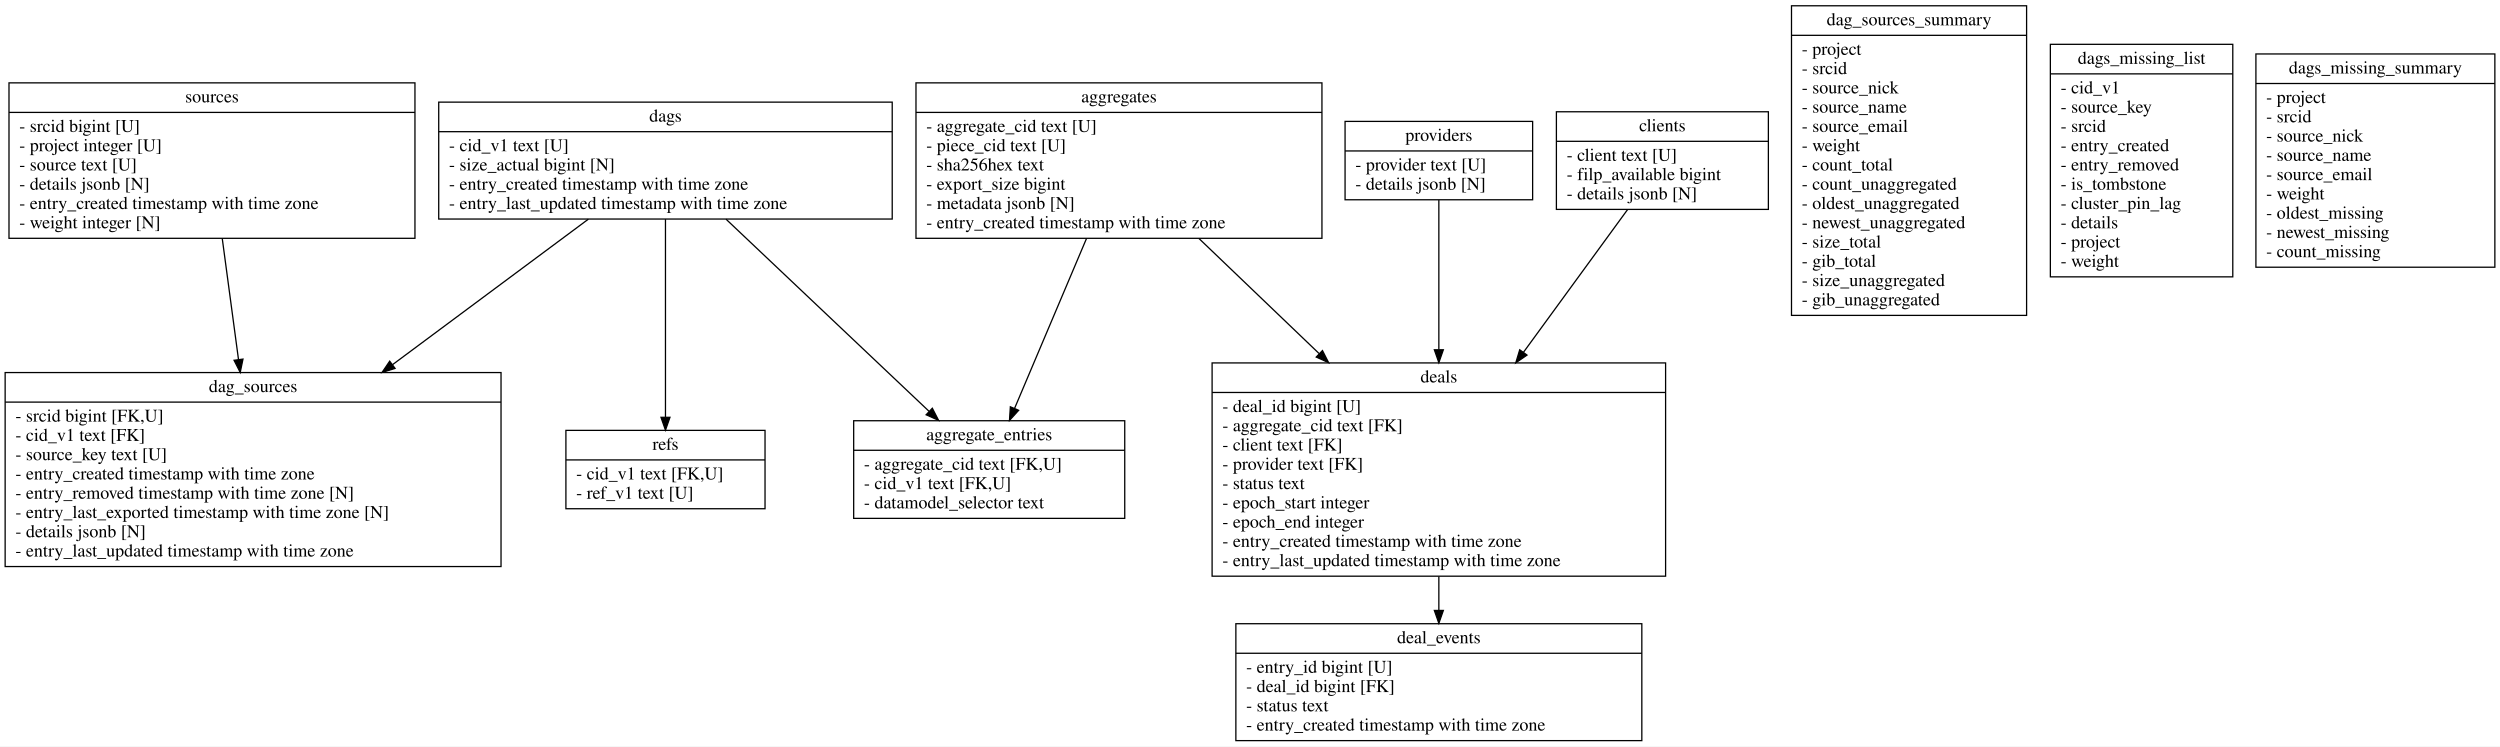
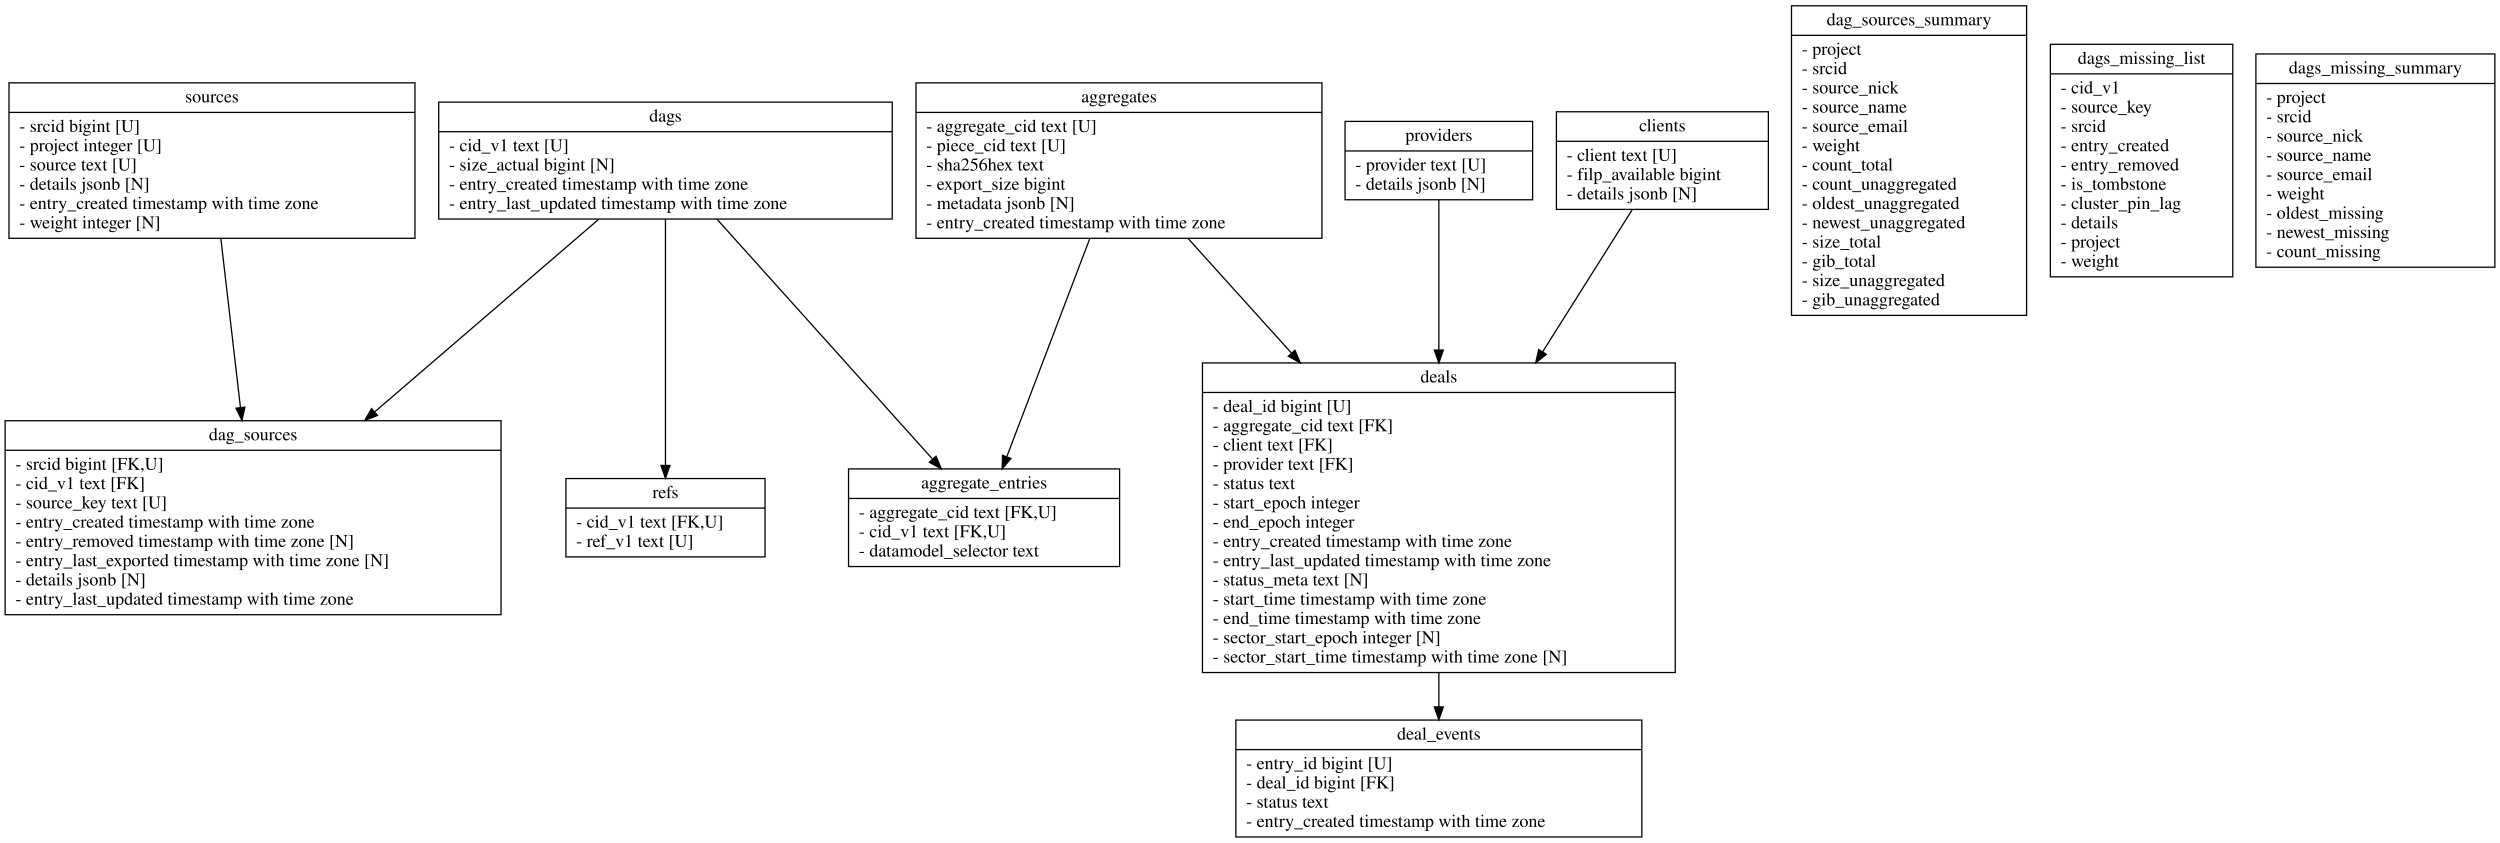
- <svg xmlns="http://www.w3.org/2000/svg" width="1946pt" height="581pt" viewBox="0.00 0.00 1946.00 581.00">
-   <g id="graph0" class="graph" transform="scale(1 1) rotate(0) translate(4 577)">
-     <polygon fill="white" stroke="transparent" points="-4,4 -4,-577 1942,-577 1942,4 -4,4" />
+ <svg xmlns="http://www.w3.org/2000/svg" width="1946pt" height="656pt" viewBox="0.00 0.00 1946.00 656.00">
+   <g id="graph0" class="graph" transform="scale(1 1) rotate(0) translate(4 652)">
+     <polygon fill="white" stroke="transparent" points="-4,4 -4,-652 1942,-652 1942,4 -4,4" />
    <g id="node1" class="node">
-       <polygon fill="white" stroke="black" points="709,-391.5 709,-512.5 1025,-512.5 1025,-391.5 709,-391.5" />
-       <text text-anchor="middle" x="867" y="-497.3" font-family="Times,serif" font-size="14.00">aggregates</text>
-       <polyline fill="none" stroke="black" points="709,-489.5 1025,-489.5 " />
-       <text text-anchor="start" x="717" y="-474.3" font-family="Times,serif" font-size="14.00">- aggregate_cid text [U]</text>
-       <text text-anchor="start" x="717" y="-459.3" font-family="Times,serif" font-size="14.00">- piece_cid text [U]</text>
-       <text text-anchor="start" x="717" y="-444.3" font-family="Times,serif" font-size="14.00">- sha256hex text</text>
-       <text text-anchor="start" x="717" y="-429.3" font-family="Times,serif" font-size="14.00">- export_size bigint</text>
-       <text text-anchor="start" x="717" y="-414.3" font-family="Times,serif" font-size="14.00">- metadata jsonb [N]</text>
-       <text text-anchor="start" x="717" y="-399.3" font-family="Times,serif" font-size="14.00">- entry_created timestamp with time zone</text>
+       <polygon fill="white" stroke="black" points="709,-466.5 709,-587.5 1025,-587.5 1025,-466.5 709,-466.5" />
+       <text text-anchor="middle" x="867" y="-572.3" font-family="Times,serif" font-size="14.00">aggregates</text>
+       <polyline fill="none" stroke="black" points="709,-564.5 1025,-564.5 " />
+       <text text-anchor="start" x="717" y="-549.3" font-family="Times,serif" font-size="14.00">- aggregate_cid text [U]</text>
+       <text text-anchor="start" x="717" y="-534.3" font-family="Times,serif" font-size="14.00">- piece_cid text [U]</text>
+       <text text-anchor="start" x="717" y="-519.3" font-family="Times,serif" font-size="14.00">- sha256hex text</text>
+       <text text-anchor="start" x="717" y="-504.3" font-family="Times,serif" font-size="14.00">- export_size bigint</text>
+       <text text-anchor="start" x="717" y="-489.3" font-family="Times,serif" font-size="14.00">- metadata jsonb [N]</text>
+       <text text-anchor="start" x="717" y="-474.3" font-family="Times,serif" font-size="14.00">- entry_created timestamp with time zone</text>
    </g>
    <g id="node7" class="node">
-       <polygon fill="white" stroke="black" points="660.5,-173.5 660.5,-249.5 871.5,-249.5 871.5,-173.5 660.5,-173.5" />
-       <text text-anchor="middle" x="766" y="-234.3" font-family="Times,serif" font-size="14.00">aggregate_entries</text>
-       <polyline fill="none" stroke="black" points="660.5,-226.5 871.5,-226.5 " />
-       <text text-anchor="start" x="668.5" y="-211.3" font-family="Times,serif" font-size="14.00">- aggregate_cid text [FK,U]</text>
-       <text text-anchor="start" x="668.5" y="-196.3" font-family="Times,serif" font-size="14.00">- cid_v1 text [FK,U]</text>
-       <text text-anchor="start" x="668.5" y="-181.3" font-family="Times,serif" font-size="14.00">- datamodel_selector text</text>
+       <polygon fill="white" stroke="black" points="656.5,-211 656.5,-287 867.5,-287 867.5,-211 656.5,-211" />
+       <text text-anchor="middle" x="762" y="-271.8" font-family="Times,serif" font-size="14.00">aggregate_entries</text>
+       <polyline fill="none" stroke="black" points="656.5,-264 867.5,-264 " />
+       <text text-anchor="start" x="664.5" y="-248.8" font-family="Times,serif" font-size="14.00">- aggregate_cid text [FK,U]</text>
+       <text text-anchor="start" x="664.5" y="-233.8" font-family="Times,serif" font-size="14.00">- cid_v1 text [FK,U]</text>
+       <text text-anchor="start" x="664.5" y="-218.8" font-family="Times,serif" font-size="14.00">- datamodel_selector text</text>
    </g>
    <g id="edge1" class="edge">
-       <path fill="none" stroke="black" d="M841.77,-391.43C824.43,-350.48 801.73,-296.86 785.71,-259.04" />
-       <polygon fill="black" stroke="black" points="788.91,-257.62 781.79,-249.78 782.46,-260.35 788.91,-257.62" />
+       <path fill="none" stroke="black" d="M844.35,-466.45C824.98,-415.56 797.51,-343.35 779.72,-296.59" />
+       <polygon fill="black" stroke="black" points="782.91,-295.11 776.08,-287.01 776.37,-297.6 782.91,-295.11" />
    </g>
    <g id="node9" class="node">
-       <polygon fill="white" stroke="black" points="939.5,-128.5 939.5,-294.5 1292.5,-294.5 1292.5,-128.5 939.5,-128.5" />
-       <text text-anchor="middle" x="1116" y="-279.3" font-family="Times,serif" font-size="14.00">deals</text>
-       <polyline fill="none" stroke="black" points="939.5,-271.5 1292.5,-271.5 " />
-       <text text-anchor="start" x="947.5" y="-256.3" font-family="Times,serif" font-size="14.00">- deal_id bigint [U]</text>
-       <text text-anchor="start" x="947.5" y="-241.3" font-family="Times,serif" font-size="14.00">- aggregate_cid text [FK]</text>
-       <text text-anchor="start" x="947.5" y="-226.3" font-family="Times,serif" font-size="14.00">- client text [FK]</text>
-       <text text-anchor="start" x="947.5" y="-211.3" font-family="Times,serif" font-size="14.00">- provider text [FK]</text>
-       <text text-anchor="start" x="947.5" y="-196.3" font-family="Times,serif" font-size="14.00">- status text</text>
-       <text text-anchor="start" x="947.5" y="-181.3" font-family="Times,serif" font-size="14.00">- epoch_start integer</text>
-       <text text-anchor="start" x="947.5" y="-166.3" font-family="Times,serif" font-size="14.00">- epoch_end integer</text>
-       <text text-anchor="start" x="947.5" y="-151.3" font-family="Times,serif" font-size="14.00">- entry_created timestamp with time zone</text>
-       <text text-anchor="start" x="947.5" y="-136.3" font-family="Times,serif" font-size="14.00">- entry_last_updated timestamp with time zone</text>
+       <polygon fill="white" stroke="black" points="932,-128.5 932,-369.5 1300,-369.5 1300,-128.5 932,-128.5" />
+       <text text-anchor="middle" x="1116" y="-354.3" font-family="Times,serif" font-size="14.00">deals</text>
+       <polyline fill="none" stroke="black" points="932,-346.5 1300,-346.5 " />
+       <text text-anchor="start" x="940" y="-331.3" font-family="Times,serif" font-size="14.00">- deal_id bigint [U]</text>
+       <text text-anchor="start" x="940" y="-316.3" font-family="Times,serif" font-size="14.00">- aggregate_cid text [FK]</text>
+       <text text-anchor="start" x="940" y="-301.3" font-family="Times,serif" font-size="14.00">- client text [FK]</text>
+       <text text-anchor="start" x="940" y="-286.3" font-family="Times,serif" font-size="14.00">- provider text [FK]</text>
+       <text text-anchor="start" x="940" y="-271.3" font-family="Times,serif" font-size="14.00">- status text</text>
+       <text text-anchor="start" x="940" y="-256.3" font-family="Times,serif" font-size="14.00">- start_epoch integer</text>
+       <text text-anchor="start" x="940" y="-241.3" font-family="Times,serif" font-size="14.00">- end_epoch integer</text>
+       <text text-anchor="start" x="940" y="-226.3" font-family="Times,serif" font-size="14.00">- entry_created timestamp with time zone</text>
+       <text text-anchor="start" x="940" y="-211.3" font-family="Times,serif" font-size="14.00">- entry_last_updated timestamp with time zone</text>
+       <text text-anchor="start" x="940" y="-196.3" font-family="Times,serif" font-size="14.00">- status_meta text [N]</text>
+       <text text-anchor="start" x="940" y="-181.3" font-family="Times,serif" font-size="14.00">- start_time timestamp with time zone</text>
+       <text text-anchor="start" x="940" y="-166.3" font-family="Times,serif" font-size="14.00">- end_time timestamp with time zone</text>
+       <text text-anchor="start" x="940" y="-151.3" font-family="Times,serif" font-size="14.00">- sector_start_epoch integer [N]</text>
+       <text text-anchor="start" x="940" y="-136.3" font-family="Times,serif" font-size="14.00">- sector_start_time timestamp with time zone [N]</text>
    </g>
    <g id="edge2" class="edge">
-       <path fill="none" stroke="black" d="M929.19,-391.43C957.46,-364.35 991.51,-331.74 1022.75,-301.82" />
-       <polygon fill="black" stroke="black" points="1025.4,-304.12 1030.2,-294.68 1020.56,-299.07 1025.4,-304.12" />
+       <path fill="none" stroke="black" d="M920.72,-466.45C944.41,-440.19 973.23,-408.25 1001.36,-377.07" />
+       <polygon fill="black" stroke="black" points="1004.01,-379.35 1008.11,-369.58 998.82,-374.67 1004.01,-379.35" />
    </g>
    <g id="node2" class="node">
-       <polygon fill="white" stroke="black" points="1207.5,-414 1207.5,-490 1372.5,-490 1372.5,-414 1207.5,-414" />
-       <text text-anchor="middle" x="1290" y="-474.8" font-family="Times,serif" font-size="14.00">clients</text>
-       <polyline fill="none" stroke="black" points="1207.5,-467 1372.5,-467 " />
-       <text text-anchor="start" x="1215.5" y="-451.8" font-family="Times,serif" font-size="14.00">- client text [U]</text>
-       <text text-anchor="start" x="1215.5" y="-436.8" font-family="Times,serif" font-size="14.00">- filp_available bigint</text>
-       <text text-anchor="start" x="1215.5" y="-421.8" font-family="Times,serif" font-size="14.00">- details jsonb [N]</text>
+       <polygon fill="white" stroke="black" points="1207.5,-489 1207.5,-565 1372.5,-565 1372.5,-489 1207.5,-489" />
+       <text text-anchor="middle" x="1290" y="-549.8" font-family="Times,serif" font-size="14.00">clients</text>
+       <polyline fill="none" stroke="black" points="1207.5,-542 1372.5,-542 " />
+       <text text-anchor="start" x="1215.5" y="-526.8" font-family="Times,serif" font-size="14.00">- client text [U]</text>
+       <text text-anchor="start" x="1215.5" y="-511.8" font-family="Times,serif" font-size="14.00">- filp_available bigint</text>
+       <text text-anchor="start" x="1215.5" y="-496.8" font-family="Times,serif" font-size="14.00">- details jsonb [N]</text>
    </g>
    <g id="edge3" class="edge">
-       <path fill="none" stroke="black" d="M1263,-414C1241.35,-384.31 1210.02,-341.37 1181.85,-302.76" />
-       <polygon fill="black" stroke="black" points="1184.61,-300.6 1175.89,-294.59 1178.95,-304.73 1184.61,-300.6" />
+       <path fill="none" stroke="black" d="M1266.53,-488.78C1248.43,-460.07 1222.27,-418.56 1196.81,-378.18" />
+       <polygon fill="black" stroke="black" points="1199.69,-376.18 1191.39,-369.59 1193.76,-379.91 1199.69,-376.18" />
    </g>
    <g id="node3" class="node">
-       <polygon fill="white" stroke="black" points="337.5,-406.5 337.5,-497.5 690.5,-497.5 690.5,-406.5 337.5,-406.5" />
-       <text text-anchor="middle" x="514" y="-482.3" font-family="Times,serif" font-size="14.00">dags</text>
-       <polyline fill="none" stroke="black" points="337.5,-474.5 690.5,-474.5 " />
-       <text text-anchor="start" x="345.5" y="-459.3" font-family="Times,serif" font-size="14.00">- cid_v1 text [U]</text>
-       <text text-anchor="start" x="345.5" y="-444.3" font-family="Times,serif" font-size="14.00">- size_actual bigint [N]</text>
-       <text text-anchor="start" x="345.5" y="-429.3" font-family="Times,serif" font-size="14.00">- entry_created timestamp with time zone</text>
-       <text text-anchor="start" x="345.5" y="-414.3" font-family="Times,serif" font-size="14.00">- entry_last_updated timestamp with time zone</text>
+       <polygon fill="white" stroke="black" points="337.5,-481.5 337.5,-572.5 690.5,-572.5 690.5,-481.5 337.5,-481.5" />
+       <text text-anchor="middle" x="514" y="-557.3" font-family="Times,serif" font-size="14.00">dags</text>
+       <polyline fill="none" stroke="black" points="337.5,-549.5 690.5,-549.5 " />
+       <text text-anchor="start" x="345.5" y="-534.3" font-family="Times,serif" font-size="14.00">- cid_v1 text [U]</text>
+       <text text-anchor="start" x="345.5" y="-519.3" font-family="Times,serif" font-size="14.00">- size_actual bigint [N]</text>
+       <text text-anchor="start" x="345.5" y="-504.3" font-family="Times,serif" font-size="14.00">- entry_created timestamp with time zone</text>
+       <text text-anchor="start" x="345.5" y="-489.3" font-family="Times,serif" font-size="14.00">- entry_last_updated timestamp with time zone</text>
    </g>
    <g id="node6" class="node">
-       <polygon fill="white" stroke="black" points="436.5,-181 436.5,-242 591.5,-242 591.5,-181 436.5,-181" />
-       <text text-anchor="middle" x="514" y="-226.8" font-family="Times,serif" font-size="14.00">refs</text>
-       <polyline fill="none" stroke="black" points="436.5,-219 591.5,-219 " />
-       <text text-anchor="start" x="444.5" y="-203.8" font-family="Times,serif" font-size="14.00">- cid_v1 text [FK,U]</text>
-       <text text-anchor="start" x="444.5" y="-188.8" font-family="Times,serif" font-size="14.00">- ref_v1 text [U]</text>
+       <polygon fill="white" stroke="black" points="436.5,-218.5 436.5,-279.5 591.5,-279.5 591.5,-218.5 436.5,-218.5" />
+       <text text-anchor="middle" x="514" y="-264.3" font-family="Times,serif" font-size="14.00">refs</text>
+       <polyline fill="none" stroke="black" points="436.5,-256.5 591.5,-256.5 " />
+       <text text-anchor="start" x="444.5" y="-241.3" font-family="Times,serif" font-size="14.00">- cid_v1 text [FK,U]</text>
+       <text text-anchor="start" x="444.5" y="-226.3" font-family="Times,serif" font-size="14.00">- ref_v1 text [U]</text>
    </g>
    <g id="edge6" class="edge">
-       <path fill="none" stroke="black" d="M514,-406.42C514,-362.17 514,-294.97 514,-252.43" />
-       <polygon fill="black" stroke="black" points="517.5,-252.17 514,-242.17 510.5,-252.17 517.5,-252.17" />
+       <path fill="none" stroke="black" d="M514,-481.35C514,-428.36 514,-340.81 514,-289.97" />
+       <polygon fill="black" stroke="black" points="517.5,-289.7 514,-279.7 510.5,-289.7 517.5,-289.7" />
    </g>
    <g id="edge4" class="edge">
-       <path fill="none" stroke="black" d="M561.1,-406.42C606.31,-363.64 674.19,-299.39 719.27,-256.73" />
-       <polygon fill="black" stroke="black" points="721.72,-259.23 726.58,-249.81 716.91,-254.14 721.72,-259.23" />
+       <path fill="none" stroke="black" d="M554.12,-481.35C600.28,-429.98 675.63,-346.12 721.82,-294.72" />
+       <polygon fill="black" stroke="black" points="724.61,-296.84 728.69,-287.07 719.41,-292.17 724.61,-296.84" />
    </g>
    <g id="node8" class="node">
-       <polygon fill="white" stroke="black" points="0,-136 0,-287 386,-287 386,-136 0,-136" />
-       <text text-anchor="middle" x="193" y="-271.8" font-family="Times,serif" font-size="14.00">dag_sources</text>
-       <polyline fill="none" stroke="black" points="0,-264 386,-264 " />
-       <text text-anchor="start" x="8" y="-248.8" font-family="Times,serif" font-size="14.00">- srcid bigint [FK,U]</text>
-       <text text-anchor="start" x="8" y="-233.8" font-family="Times,serif" font-size="14.00">- cid_v1 text [FK]</text>
-       <text text-anchor="start" x="8" y="-218.8" font-family="Times,serif" font-size="14.00">- source_key text [U]</text>
-       <text text-anchor="start" x="8" y="-203.8" font-family="Times,serif" font-size="14.00">- entry_created timestamp with time zone</text>
-       <text text-anchor="start" x="8" y="-188.8" font-family="Times,serif" font-size="14.00">- entry_removed timestamp with time zone [N]</text>
-       <text text-anchor="start" x="8" y="-173.8" font-family="Times,serif" font-size="14.00">- entry_last_exported timestamp with time zone [N]</text>
-       <text text-anchor="start" x="8" y="-158.8" font-family="Times,serif" font-size="14.00">- details jsonb [N]</text>
-       <text text-anchor="start" x="8" y="-143.8" font-family="Times,serif" font-size="14.00">- entry_last_updated timestamp with time zone</text>
+       <polygon fill="white" stroke="black" points="0,-173.5 0,-324.5 386,-324.5 386,-173.5 0,-173.5" />
+       <text text-anchor="middle" x="193" y="-309.3" font-family="Times,serif" font-size="14.00">dag_sources</text>
+       <polyline fill="none" stroke="black" points="0,-301.5 386,-301.5 " />
+       <text text-anchor="start" x="8" y="-286.3" font-family="Times,serif" font-size="14.00">- srcid bigint [FK,U]</text>
+       <text text-anchor="start" x="8" y="-271.3" font-family="Times,serif" font-size="14.00">- cid_v1 text [FK]</text>
+       <text text-anchor="start" x="8" y="-256.3" font-family="Times,serif" font-size="14.00">- source_key text [U]</text>
+       <text text-anchor="start" x="8" y="-241.3" font-family="Times,serif" font-size="14.00">- entry_created timestamp with time zone</text>
+       <text text-anchor="start" x="8" y="-226.3" font-family="Times,serif" font-size="14.00">- entry_removed timestamp with time zone [N]</text>
+       <text text-anchor="start" x="8" y="-211.3" font-family="Times,serif" font-size="14.00">- entry_last_exported timestamp with time zone [N]</text>
+       <text text-anchor="start" x="8" y="-196.3" font-family="Times,serif" font-size="14.00">- details jsonb [N]</text>
+       <text text-anchor="start" x="8" y="-181.3" font-family="Times,serif" font-size="14.00">- entry_last_updated timestamp with time zone</text>
    </g>
    <g id="edge5" class="edge">
-       <path fill="none" stroke="black" d="M454,-406.42C411.2,-374.62 352.43,-330.96 301.5,-293.12" />
-       <polygon fill="black" stroke="black" points="303.52,-290.25 293.4,-287.1 299.34,-295.87 303.52,-290.25" />
+       <path fill="none" stroke="black" d="M462.07,-481.35C415.03,-440.9 344.57,-380.32 287.55,-331.29" />
+       <polygon fill="black" stroke="black" points="289.82,-328.63 279.95,-324.76 285.25,-333.94 289.82,-328.63" />
    </g>
    <g id="node4" class="node">
-       <polygon fill="white" stroke="black" points="1043,-421.5 1043,-482.5 1189,-482.5 1189,-421.5 1043,-421.5" />
-       <text text-anchor="middle" x="1116" y="-467.3" font-family="Times,serif" font-size="14.00">providers</text>
-       <polyline fill="none" stroke="black" points="1043,-459.5 1189,-459.5 " />
-       <text text-anchor="start" x="1051" y="-444.3" font-family="Times,serif" font-size="14.00">- provider text [U]</text>
-       <text text-anchor="start" x="1051" y="-429.3" font-family="Times,serif" font-size="14.00">- details jsonb [N]</text>
+       <polygon fill="white" stroke="black" points="1043,-496.5 1043,-557.5 1189,-557.5 1189,-496.5 1043,-496.5" />
+       <text text-anchor="middle" x="1116" y="-542.3" font-family="Times,serif" font-size="14.00">providers</text>
+       <polyline fill="none" stroke="black" points="1043,-534.5 1189,-534.5 " />
+       <text text-anchor="start" x="1051" y="-519.3" font-family="Times,serif" font-size="14.00">- provider text [U]</text>
+       <text text-anchor="start" x="1051" y="-504.3" font-family="Times,serif" font-size="14.00">- details jsonb [N]</text>
    </g>
    <g id="edge8" class="edge">
-       <path fill="none" stroke="black" d="M1116,-421.28C1116,-392.15 1116,-346.23 1116,-304.86" />
-       <polygon fill="black" stroke="black" points="1119.5,-304.73 1116,-294.73 1112.5,-304.73 1119.5,-304.73" />
+       <path fill="none" stroke="black" d="M1116,-496.46C1116,-468.14 1116,-423.36 1116,-379.7" />
+       <polygon fill="black" stroke="black" points="1119.5,-379.52 1116,-369.52 1112.5,-379.52 1119.5,-379.52" />
    </g>
    <g id="node5" class="node">
-       <polygon fill="white" stroke="black" points="3,-391.5 3,-512.5 319,-512.5 319,-391.5 3,-391.5" />
-       <text text-anchor="middle" x="161" y="-497.3" font-family="Times,serif" font-size="14.00">sources</text>
-       <polyline fill="none" stroke="black" points="3,-489.5 319,-489.5 " />
-       <text text-anchor="start" x="11" y="-474.3" font-family="Times,serif" font-size="14.00">- srcid bigint [U]</text>
-       <text text-anchor="start" x="11" y="-459.3" font-family="Times,serif" font-size="14.00">- project integer [U]</text>
-       <text text-anchor="start" x="11" y="-444.3" font-family="Times,serif" font-size="14.00">- source text [U]</text>
-       <text text-anchor="start" x="11" y="-429.3" font-family="Times,serif" font-size="14.00">- details jsonb [N]</text>
-       <text text-anchor="start" x="11" y="-414.3" font-family="Times,serif" font-size="14.00">- entry_created timestamp with time zone</text>
-       <text text-anchor="start" x="11" y="-399.3" font-family="Times,serif" font-size="14.00">- weight integer [N]</text>
+       <polygon fill="white" stroke="black" points="3,-466.5 3,-587.5 319,-587.5 319,-466.5 3,-466.5" />
+       <text text-anchor="middle" x="161" y="-572.3" font-family="Times,serif" font-size="14.00">sources</text>
+       <polyline fill="none" stroke="black" points="3,-564.5 319,-564.5 " />
+       <text text-anchor="start" x="11" y="-549.3" font-family="Times,serif" font-size="14.00">- srcid bigint [U]</text>
+       <text text-anchor="start" x="11" y="-534.3" font-family="Times,serif" font-size="14.00">- project integer [U]</text>
+       <text text-anchor="start" x="11" y="-519.3" font-family="Times,serif" font-size="14.00">- source text [U]</text>
+       <text text-anchor="start" x="11" y="-504.3" font-family="Times,serif" font-size="14.00">- details jsonb [N]</text>
+       <text text-anchor="start" x="11" y="-489.3" font-family="Times,serif" font-size="14.00">- entry_created timestamp with time zone</text>
+       <text text-anchor="start" x="11" y="-474.3" font-family="Times,serif" font-size="14.00">- weight integer [N]</text>
    </g>
    <g id="edge9" class="edge">
-       <path fill="none" stroke="black" d="M168.99,-391.43C172.82,-362.92 177.47,-328.28 181.65,-297.1" />
-       <polygon fill="black" stroke="black" points="185.13,-297.48 182.99,-287.11 178.19,-296.55 185.13,-297.48" />
+       <path fill="none" stroke="black" d="M167.9,-466.45C172.36,-428.01 178.23,-377.42 183.17,-334.81" />
+       <polygon fill="black" stroke="black" points="186.66,-335.06 184.34,-324.73 179.71,-334.26 186.66,-335.06" />
    </g>
    <g id="node10" class="node">
      <polygon fill="white" stroke="black" points="958,-0.5 958,-91.5 1274,-91.5 1274,-0.5 958,-0.5" />
      <text text-anchor="middle" x="1116" y="-76.3" font-family="Times,serif" font-size="14.00">deal_events</text>
      <polyline fill="none" stroke="black" points="958,-68.5 1274,-68.5 " />
      <text text-anchor="start" x="966" y="-53.3" font-family="Times,serif" font-size="14.00">- entry_id bigint [U]</text>
      <text text-anchor="start" x="966" y="-38.3" font-family="Times,serif" font-size="14.00">- deal_id bigint [FK]</text>
      <text text-anchor="start" x="966" y="-23.3" font-family="Times,serif" font-size="14.00">- status text</text>
      <text text-anchor="start" x="966" y="-8.3" font-family="Times,serif" font-size="14.00">- entry_created timestamp with time zone</text>
    </g>
    <g id="edge7" class="edge">
-       <path fill="none" stroke="black" d="M1116,-128.27C1116,-119.34 1116,-110.41 1116,-101.92" />
-       <polygon fill="black" stroke="black" points="1119.5,-101.81 1116,-91.81 1112.5,-101.81 1119.5,-101.81" />
+       <path fill="none" stroke="black" d="M1116,-128.46C1116,-119.23 1116,-110.23 1116,-101.77" />
+       <polygon fill="black" stroke="black" points="1119.5,-101.75 1116,-91.75 1112.5,-101.75 1119.5,-101.75" />
    </g>
    <g id="node11" class="node">
-       <polygon fill="white" stroke="black" points="1390.5,-331.5 1390.5,-572.5 1573.5,-572.5 1573.5,-331.5 1390.5,-331.5" />
-       <text text-anchor="middle" x="1482" y="-557.3" font-family="Times,serif" font-size="14.00">dag_sources_summary</text>
-       <polyline fill="none" stroke="black" points="1390.5,-549.5 1573.5,-549.5 " />
-       <text text-anchor="start" x="1398.5" y="-534.3" font-family="Times,serif" font-size="14.00">- project</text>
-       <text text-anchor="start" x="1398.5" y="-519.3" font-family="Times,serif" font-size="14.00">- srcid</text>
-       <text text-anchor="start" x="1398.5" y="-504.3" font-family="Times,serif" font-size="14.00">- source_nick</text>
-       <text text-anchor="start" x="1398.5" y="-489.3" font-family="Times,serif" font-size="14.00">- source_name</text>
-       <text text-anchor="start" x="1398.5" y="-474.3" font-family="Times,serif" font-size="14.00">- source_email</text>
-       <text text-anchor="start" x="1398.5" y="-459.3" font-family="Times,serif" font-size="14.00">- weight</text>
-       <text text-anchor="start" x="1398.5" y="-444.3" font-family="Times,serif" font-size="14.00">- count_total</text>
-       <text text-anchor="start" x="1398.5" y="-429.3" font-family="Times,serif" font-size="14.00">- count_unaggregated</text>
-       <text text-anchor="start" x="1398.5" y="-414.3" font-family="Times,serif" font-size="14.00">- oldest_unaggregated</text>
-       <text text-anchor="start" x="1398.5" y="-399.3" font-family="Times,serif" font-size="14.00">- newest_unaggregated</text>
-       <text text-anchor="start" x="1398.5" y="-384.3" font-family="Times,serif" font-size="14.00">- size_total</text>
-       <text text-anchor="start" x="1398.5" y="-369.3" font-family="Times,serif" font-size="14.00">- gib_total</text>
-       <text text-anchor="start" x="1398.5" y="-354.3" font-family="Times,serif" font-size="14.00">- size_unaggregated</text>
-       <text text-anchor="start" x="1398.5" y="-339.3" font-family="Times,serif" font-size="14.00">- gib_unaggregated</text>
+       <polygon fill="white" stroke="black" points="1390.5,-406.5 1390.5,-647.5 1573.5,-647.5 1573.5,-406.5 1390.5,-406.5" />
+       <text text-anchor="middle" x="1482" y="-632.3" font-family="Times,serif" font-size="14.00">dag_sources_summary</text>
+       <polyline fill="none" stroke="black" points="1390.5,-624.5 1573.5,-624.5 " />
+       <text text-anchor="start" x="1398.5" y="-609.3" font-family="Times,serif" font-size="14.00">- project</text>
+       <text text-anchor="start" x="1398.5" y="-594.3" font-family="Times,serif" font-size="14.00">- srcid</text>
+       <text text-anchor="start" x="1398.5" y="-579.3" font-family="Times,serif" font-size="14.00">- source_nick</text>
+       <text text-anchor="start" x="1398.5" y="-564.3" font-family="Times,serif" font-size="14.00">- source_name</text>
+       <text text-anchor="start" x="1398.5" y="-549.3" font-family="Times,serif" font-size="14.00">- source_email</text>
+       <text text-anchor="start" x="1398.5" y="-534.3" font-family="Times,serif" font-size="14.00">- weight</text>
+       <text text-anchor="start" x="1398.5" y="-519.3" font-family="Times,serif" font-size="14.00">- count_total</text>
+       <text text-anchor="start" x="1398.5" y="-504.3" font-family="Times,serif" font-size="14.00">- count_unaggregated</text>
+       <text text-anchor="start" x="1398.5" y="-489.3" font-family="Times,serif" font-size="14.00">- oldest_unaggregated</text>
+       <text text-anchor="start" x="1398.5" y="-474.3" font-family="Times,serif" font-size="14.00">- newest_unaggregated</text>
+       <text text-anchor="start" x="1398.5" y="-459.3" font-family="Times,serif" font-size="14.00">- size_total</text>
+       <text text-anchor="start" x="1398.5" y="-444.3" font-family="Times,serif" font-size="14.00">- gib_total</text>
+       <text text-anchor="start" x="1398.5" y="-429.3" font-family="Times,serif" font-size="14.00">- size_unaggregated</text>
+       <text text-anchor="start" x="1398.5" y="-414.3" font-family="Times,serif" font-size="14.00">- gib_unaggregated</text>
    </g>
    <g id="node12" class="node">
-       <polygon fill="white" stroke="black" points="1592,-361.5 1592,-542.5 1734,-542.5 1734,-361.5 1592,-361.5" />
-       <text text-anchor="middle" x="1663" y="-527.3" font-family="Times,serif" font-size="14.00">dags_missing_list</text>
-       <polyline fill="none" stroke="black" points="1592,-519.5 1734,-519.5 " />
-       <text text-anchor="start" x="1600" y="-504.3" font-family="Times,serif" font-size="14.00">- cid_v1</text>
-       <text text-anchor="start" x="1600" y="-489.3" font-family="Times,serif" font-size="14.00">- source_key</text>
-       <text text-anchor="start" x="1600" y="-474.3" font-family="Times,serif" font-size="14.00">- srcid</text>
-       <text text-anchor="start" x="1600" y="-459.3" font-family="Times,serif" font-size="14.00">- entry_created</text>
-       <text text-anchor="start" x="1600" y="-444.3" font-family="Times,serif" font-size="14.00">- entry_removed</text>
-       <text text-anchor="start" x="1600" y="-429.3" font-family="Times,serif" font-size="14.00">- is_tombstone</text>
-       <text text-anchor="start" x="1600" y="-414.3" font-family="Times,serif" font-size="14.00">- cluster_pin_lag</text>
-       <text text-anchor="start" x="1600" y="-399.3" font-family="Times,serif" font-size="14.00">- details</text>
-       <text text-anchor="start" x="1600" y="-384.3" font-family="Times,serif" font-size="14.00">- project</text>
-       <text text-anchor="start" x="1600" y="-369.3" font-family="Times,serif" font-size="14.00">- weight</text>
+       <polygon fill="white" stroke="black" points="1592,-436.5 1592,-617.5 1734,-617.5 1734,-436.5 1592,-436.5" />
+       <text text-anchor="middle" x="1663" y="-602.3" font-family="Times,serif" font-size="14.00">dags_missing_list</text>
+       <polyline fill="none" stroke="black" points="1592,-594.5 1734,-594.5 " />
+       <text text-anchor="start" x="1600" y="-579.3" font-family="Times,serif" font-size="14.00">- cid_v1</text>
+       <text text-anchor="start" x="1600" y="-564.3" font-family="Times,serif" font-size="14.00">- source_key</text>
+       <text text-anchor="start" x="1600" y="-549.3" font-family="Times,serif" font-size="14.00">- srcid</text>
+       <text text-anchor="start" x="1600" y="-534.3" font-family="Times,serif" font-size="14.00">- entry_created</text>
+       <text text-anchor="start" x="1600" y="-519.3" font-family="Times,serif" font-size="14.00">- entry_removed</text>
+       <text text-anchor="start" x="1600" y="-504.3" font-family="Times,serif" font-size="14.00">- is_tombstone</text>
+       <text text-anchor="start" x="1600" y="-489.3" font-family="Times,serif" font-size="14.00">- cluster_pin_lag</text>
+       <text text-anchor="start" x="1600" y="-474.3" font-family="Times,serif" font-size="14.00">- details</text>
+       <text text-anchor="start" x="1600" y="-459.3" font-family="Times,serif" font-size="14.00">- project</text>
+       <text text-anchor="start" x="1600" y="-444.3" font-family="Times,serif" font-size="14.00">- weight</text>
    </g>
    <g id="node13" class="node">
-       <polygon fill="white" stroke="black" points="1752,-369 1752,-535 1938,-535 1938,-369 1752,-369" />
-       <text text-anchor="middle" x="1845" y="-519.8" font-family="Times,serif" font-size="14.00">dags_missing_summary</text>
-       <polyline fill="none" stroke="black" points="1752,-512 1938,-512 " />
-       <text text-anchor="start" x="1760" y="-496.8" font-family="Times,serif" font-size="14.00">- project</text>
-       <text text-anchor="start" x="1760" y="-481.8" font-family="Times,serif" font-size="14.00">- srcid</text>
-       <text text-anchor="start" x="1760" y="-466.8" font-family="Times,serif" font-size="14.00">- source_nick</text>
-       <text text-anchor="start" x="1760" y="-451.8" font-family="Times,serif" font-size="14.00">- source_name</text>
-       <text text-anchor="start" x="1760" y="-436.8" font-family="Times,serif" font-size="14.00">- source_email</text>
-       <text text-anchor="start" x="1760" y="-421.8" font-family="Times,serif" font-size="14.00">- weight</text>
-       <text text-anchor="start" x="1760" y="-406.8" font-family="Times,serif" font-size="14.00">- oldest_missing</text>
-       <text text-anchor="start" x="1760" y="-391.8" font-family="Times,serif" font-size="14.00">- newest_missing</text>
-       <text text-anchor="start" x="1760" y="-376.8" font-family="Times,serif" font-size="14.00">- count_missing</text>
+       <polygon fill="white" stroke="black" points="1752,-444 1752,-610 1938,-610 1938,-444 1752,-444" />
+       <text text-anchor="middle" x="1845" y="-594.8" font-family="Times,serif" font-size="14.00">dags_missing_summary</text>
+       <polyline fill="none" stroke="black" points="1752,-587 1938,-587 " />
+       <text text-anchor="start" x="1760" y="-571.8" font-family="Times,serif" font-size="14.00">- project</text>
+       <text text-anchor="start" x="1760" y="-556.8" font-family="Times,serif" font-size="14.00">- srcid</text>
+       <text text-anchor="start" x="1760" y="-541.8" font-family="Times,serif" font-size="14.00">- source_nick</text>
+       <text text-anchor="start" x="1760" y="-526.8" font-family="Times,serif" font-size="14.00">- source_name</text>
+       <text text-anchor="start" x="1760" y="-511.8" font-family="Times,serif" font-size="14.00">- source_email</text>
+       <text text-anchor="start" x="1760" y="-496.8" font-family="Times,serif" font-size="14.00">- weight</text>
+       <text text-anchor="start" x="1760" y="-481.8" font-family="Times,serif" font-size="14.00">- oldest_missing</text>
+       <text text-anchor="start" x="1760" y="-466.8" font-family="Times,serif" font-size="14.00">- newest_missing</text>
+       <text text-anchor="start" x="1760" y="-451.8" font-family="Times,serif" font-size="14.00">- count_missing</text>
    </g>
  </g>
</svg>
